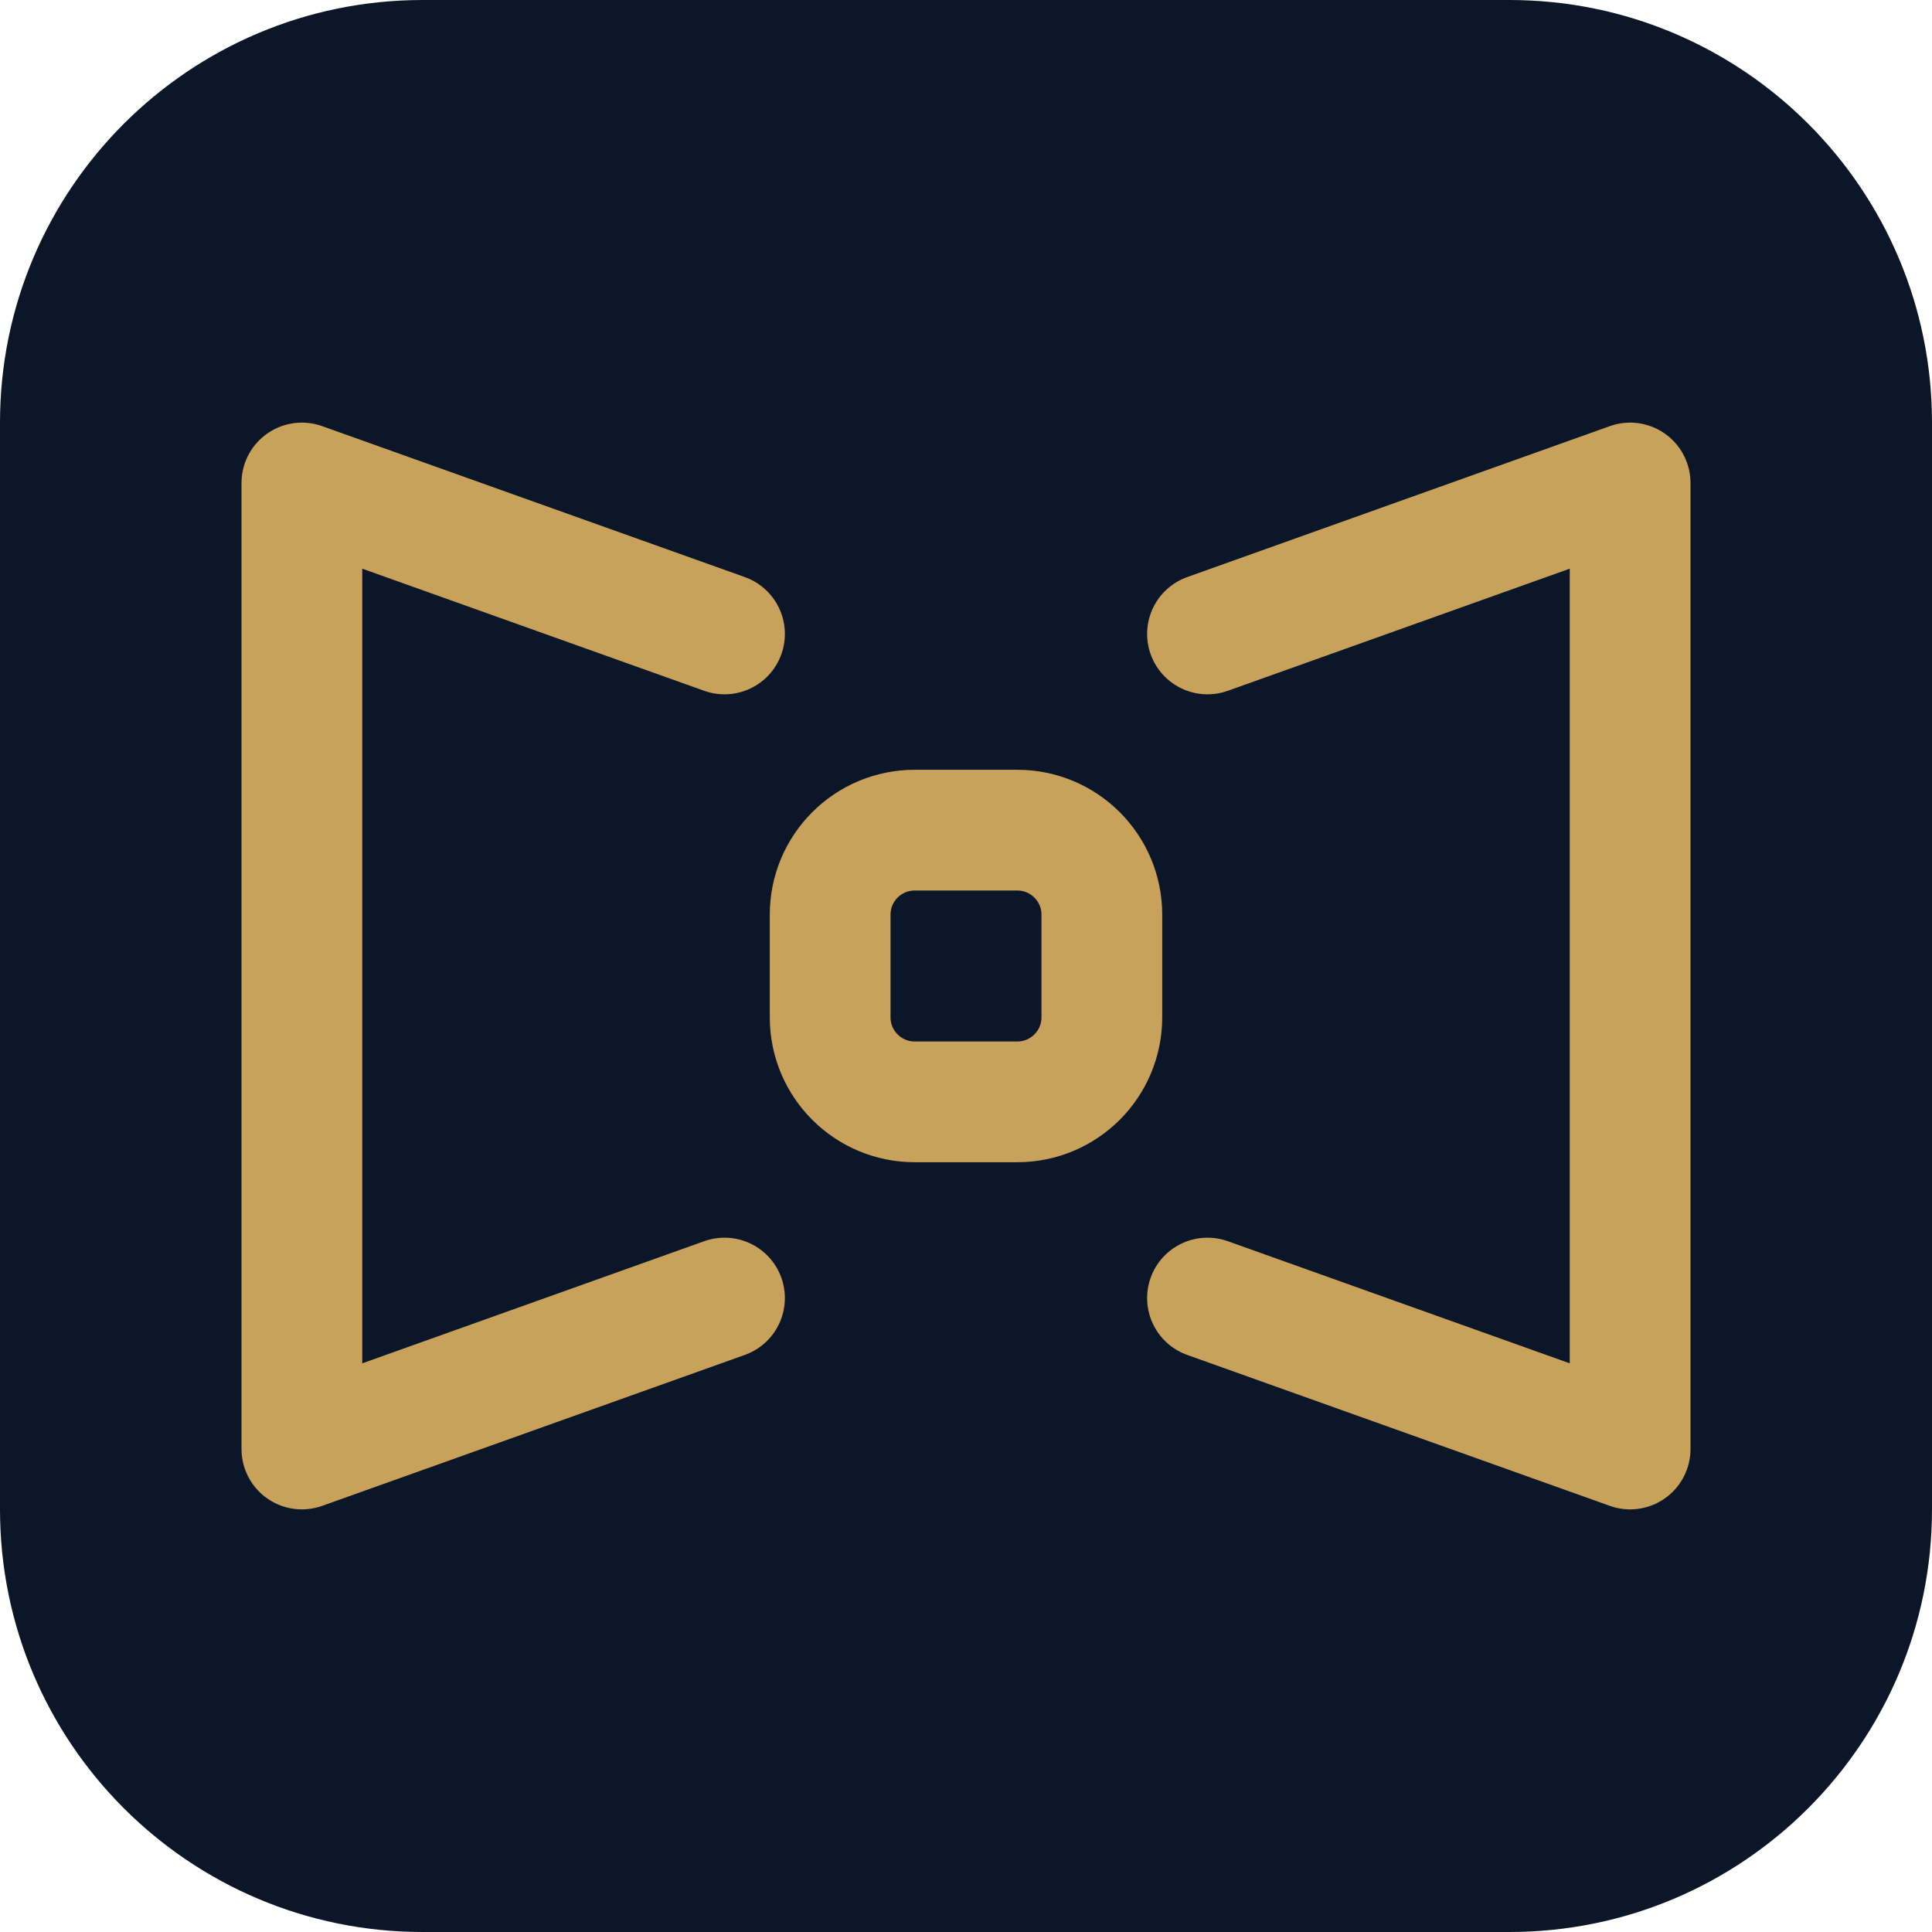
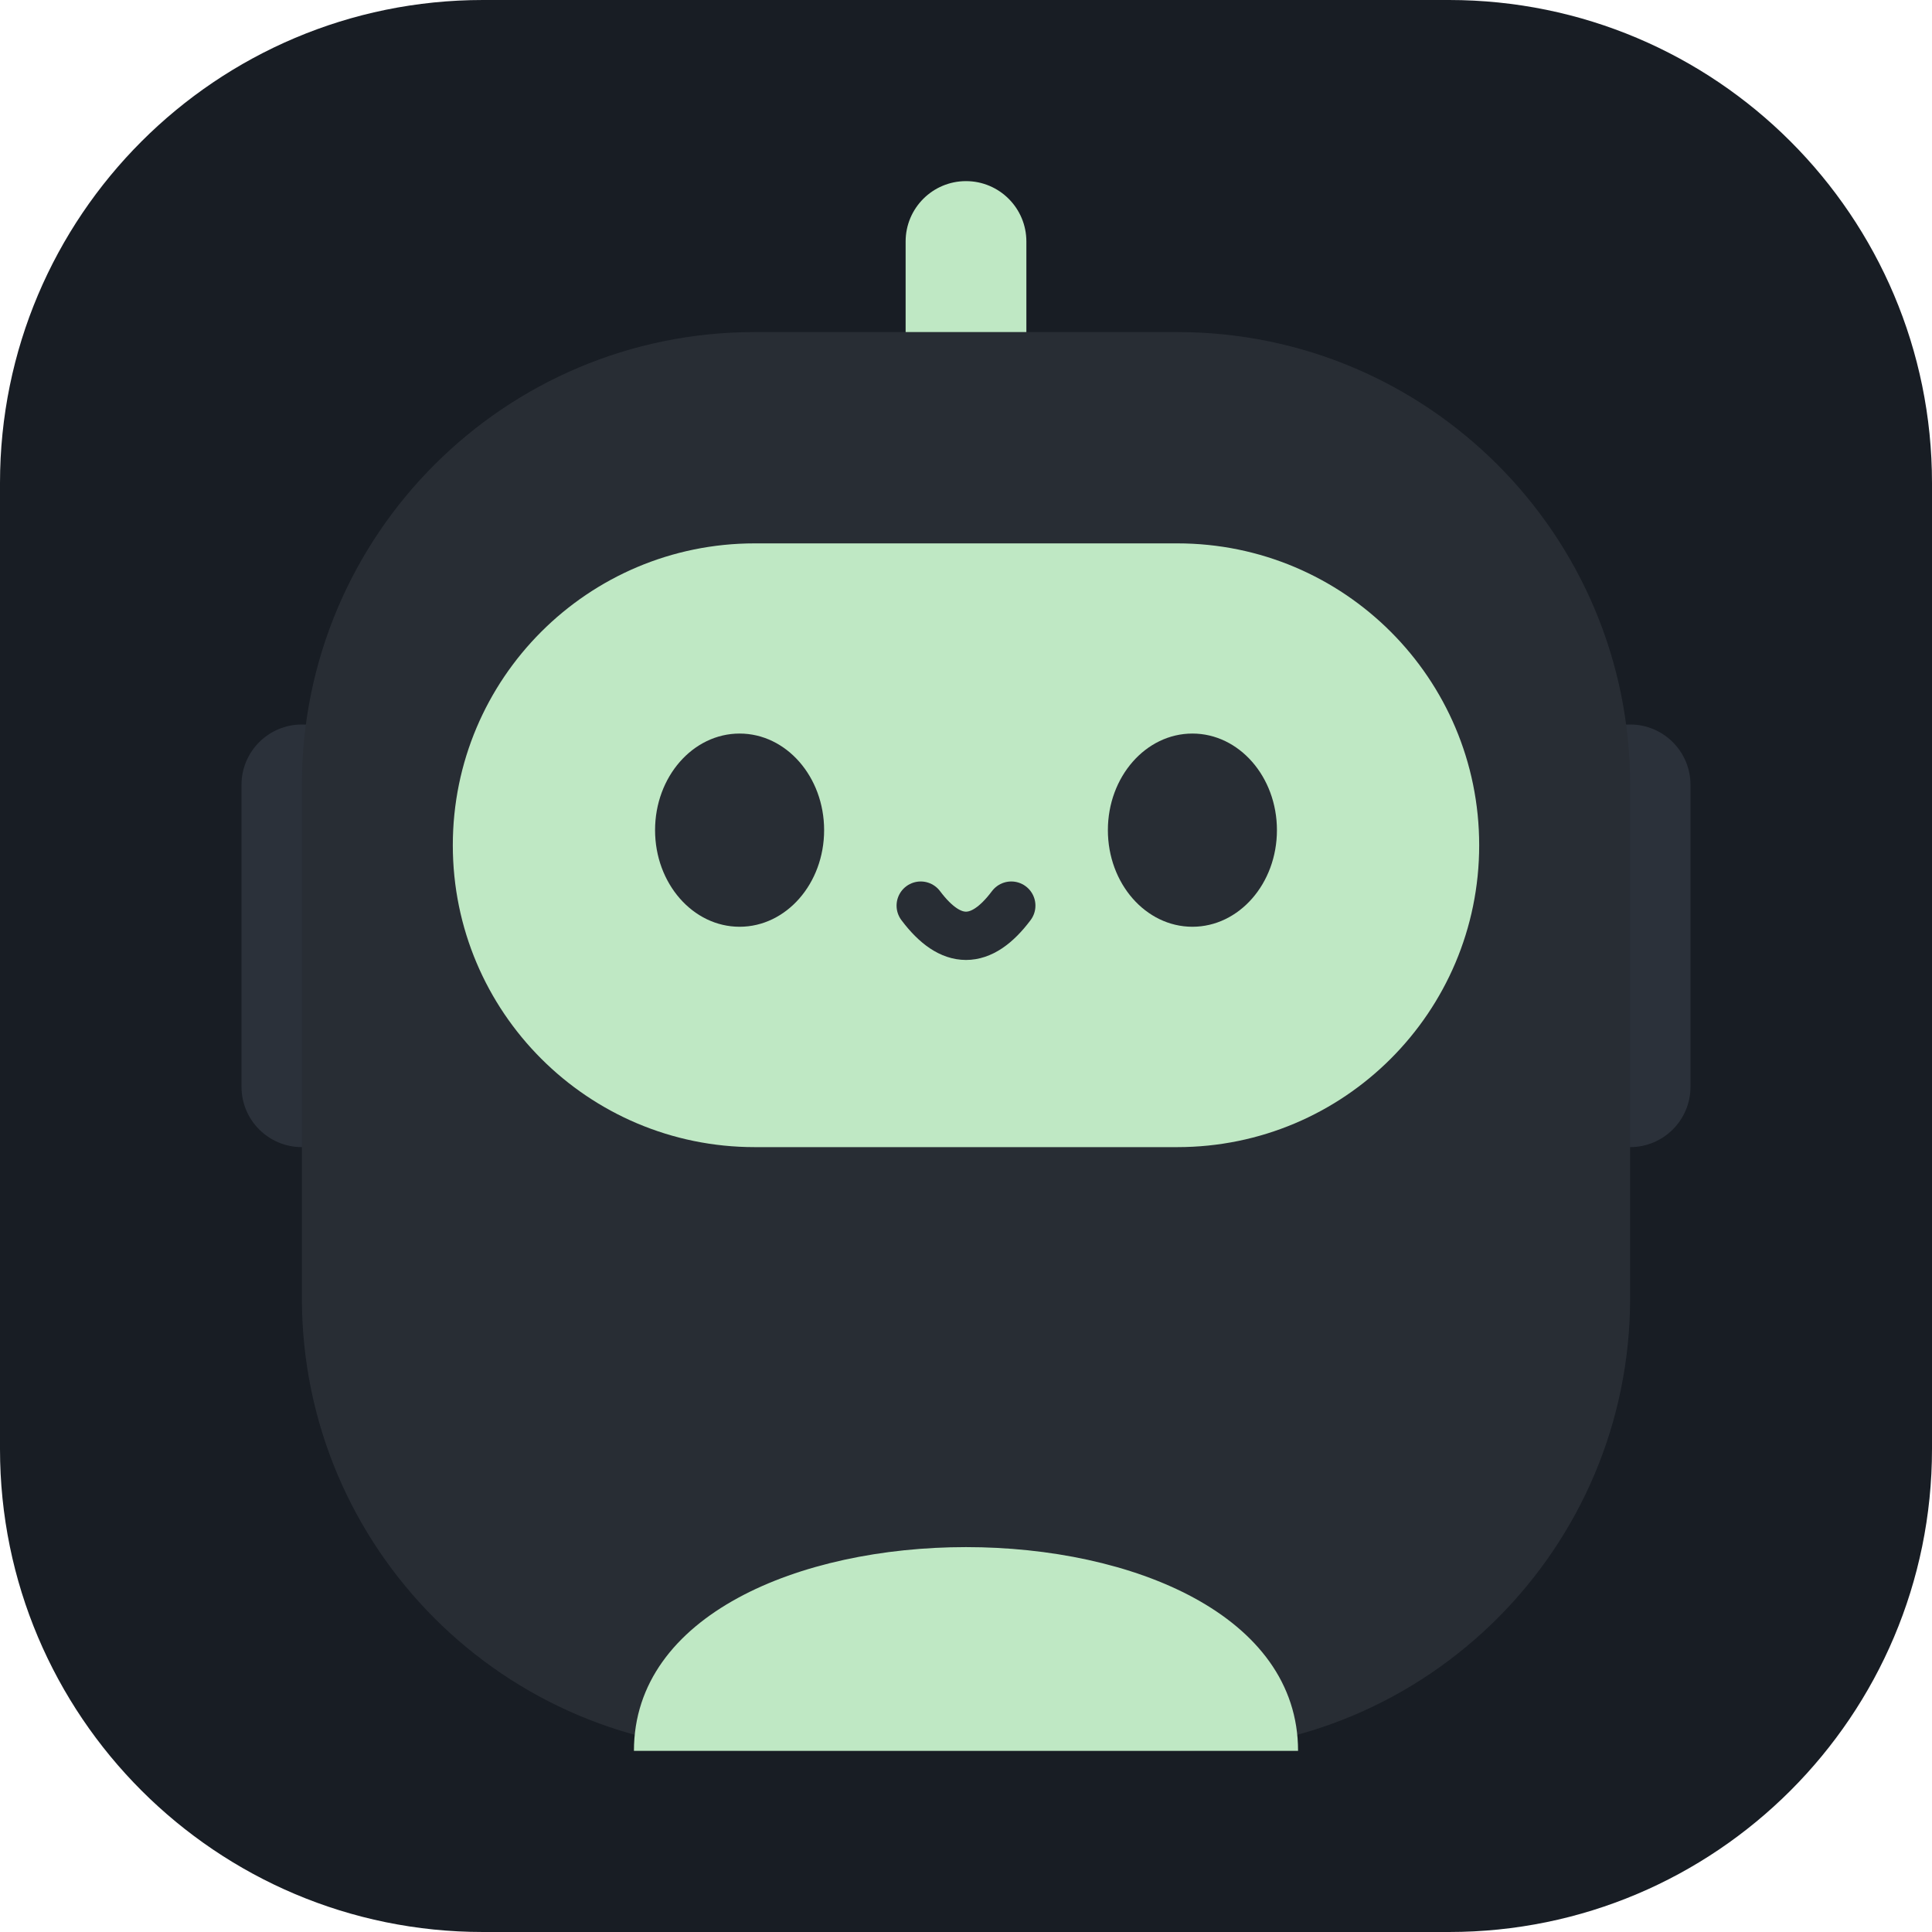
<svg xmlns="http://www.w3.org/2000/svg" viewBox="0 0 64 64" width="64" height="64" role="img" aria-label="Agent Butler">
-   <rect width="64" height="64" rx="14" fill="#0B1728" />
-   <g transform="translate(32 32) scale(2) translate(-16 -16)" fill="none" stroke="#C8A15A" stroke-width="2" stroke-linecap="round" stroke-linejoin="round">
-     <path d="M12 10.5l-7-2.5v16l7-2.5" />
-     <path d="M20 10.5l7-2.5v16l-7-2.5" />
-     <rect x="13.75" y="13.75" width="4.5" height="4.5" rx="1.4" />
-   </g>
+   <rect width="64" height="64" rx="16" fill="#181D24" />
+   <rect x="30" y="6" width="4" height="7" rx="2" fill="#BFE8C4" />
+   <rect x="8" y="24" width="4" height="14" rx="2" fill="#2B313A" />
+   <rect x="52" y="24" width="4" height="14" rx="2" fill="#2B313A" />
+   <rect x="10" y="11" width="44" height="47" rx="15" fill="#282D34" />
+   <rect x="15" y="18" width="34" height="20" rx="10" fill="#BFE8C4" />
+   <ellipse cx="24.5" cy="27.5" rx="2.8" ry="3.2" fill="#282D34" />
+   <ellipse cx="39.5" cy="27.5" rx="2.8" ry="3.2" fill="#282D34" />
+   <path d="M30.5 30 Q32 32 33.5 30" fill="none" stroke="#282D34" stroke-width="1.6" stroke-linecap="round" />
+   <path d="M21 58 C21 49, 43 49, 43 58 Z" fill="#BFE8C4" />
</svg>
